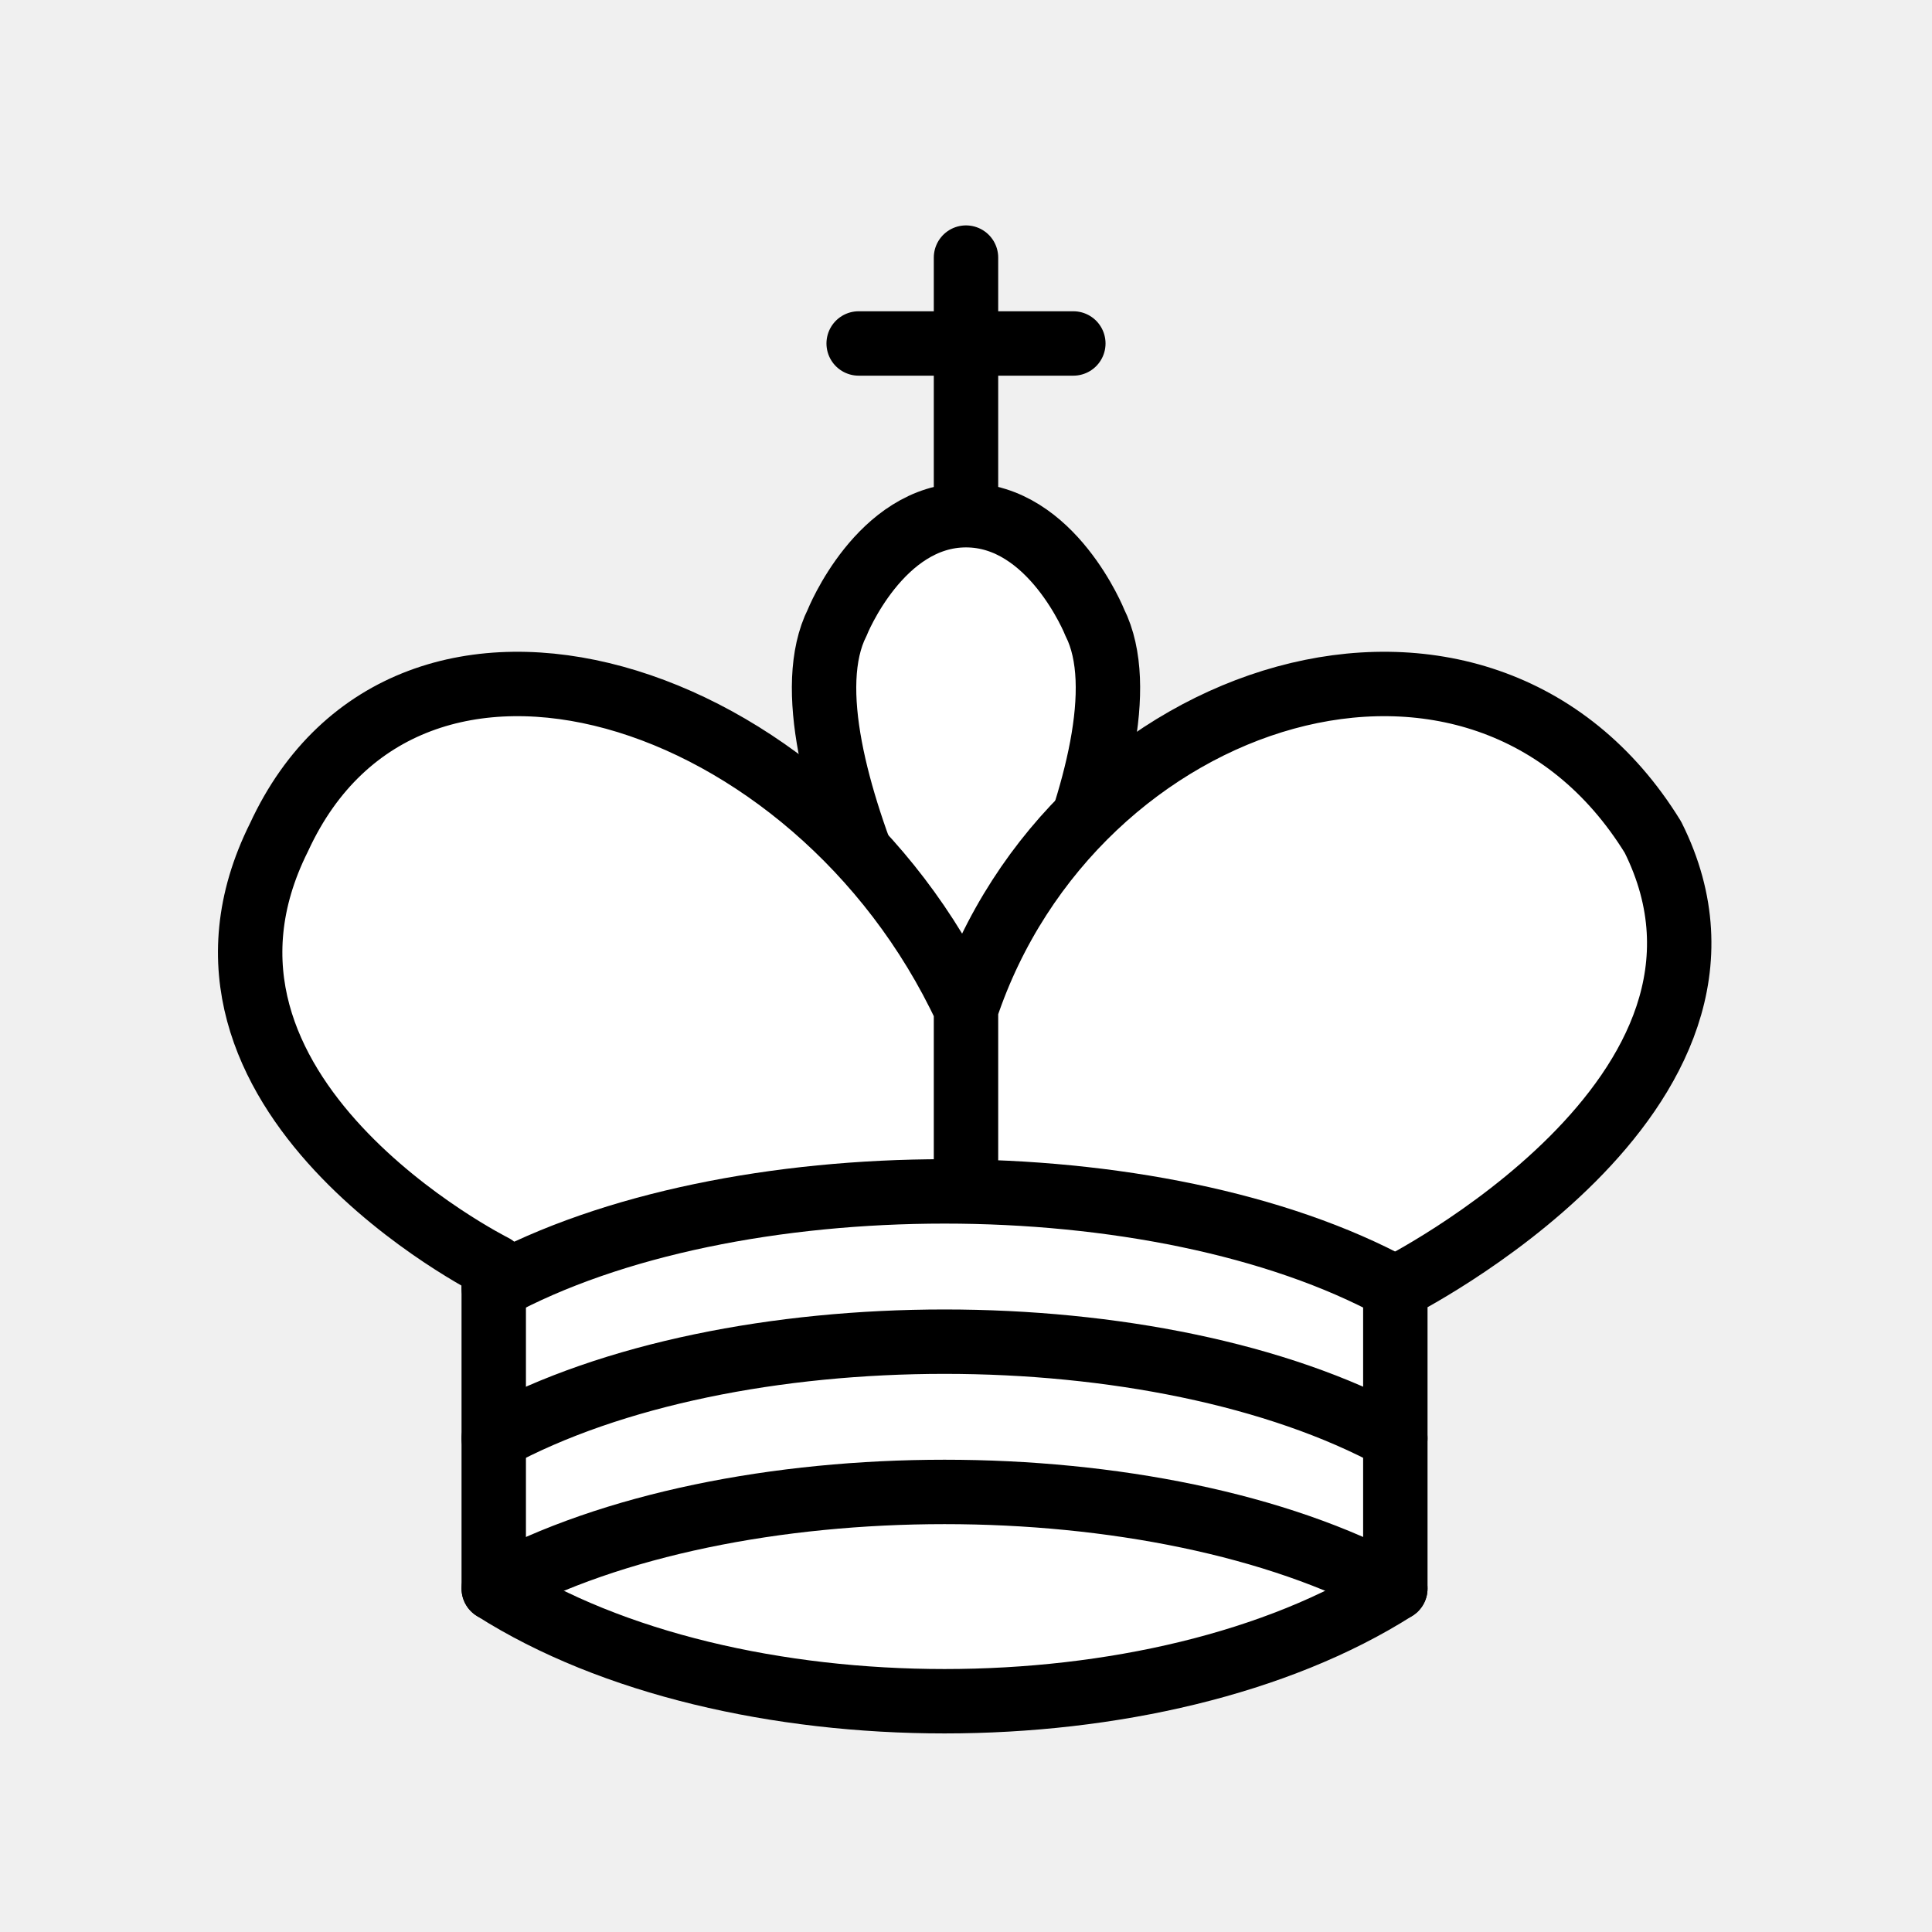
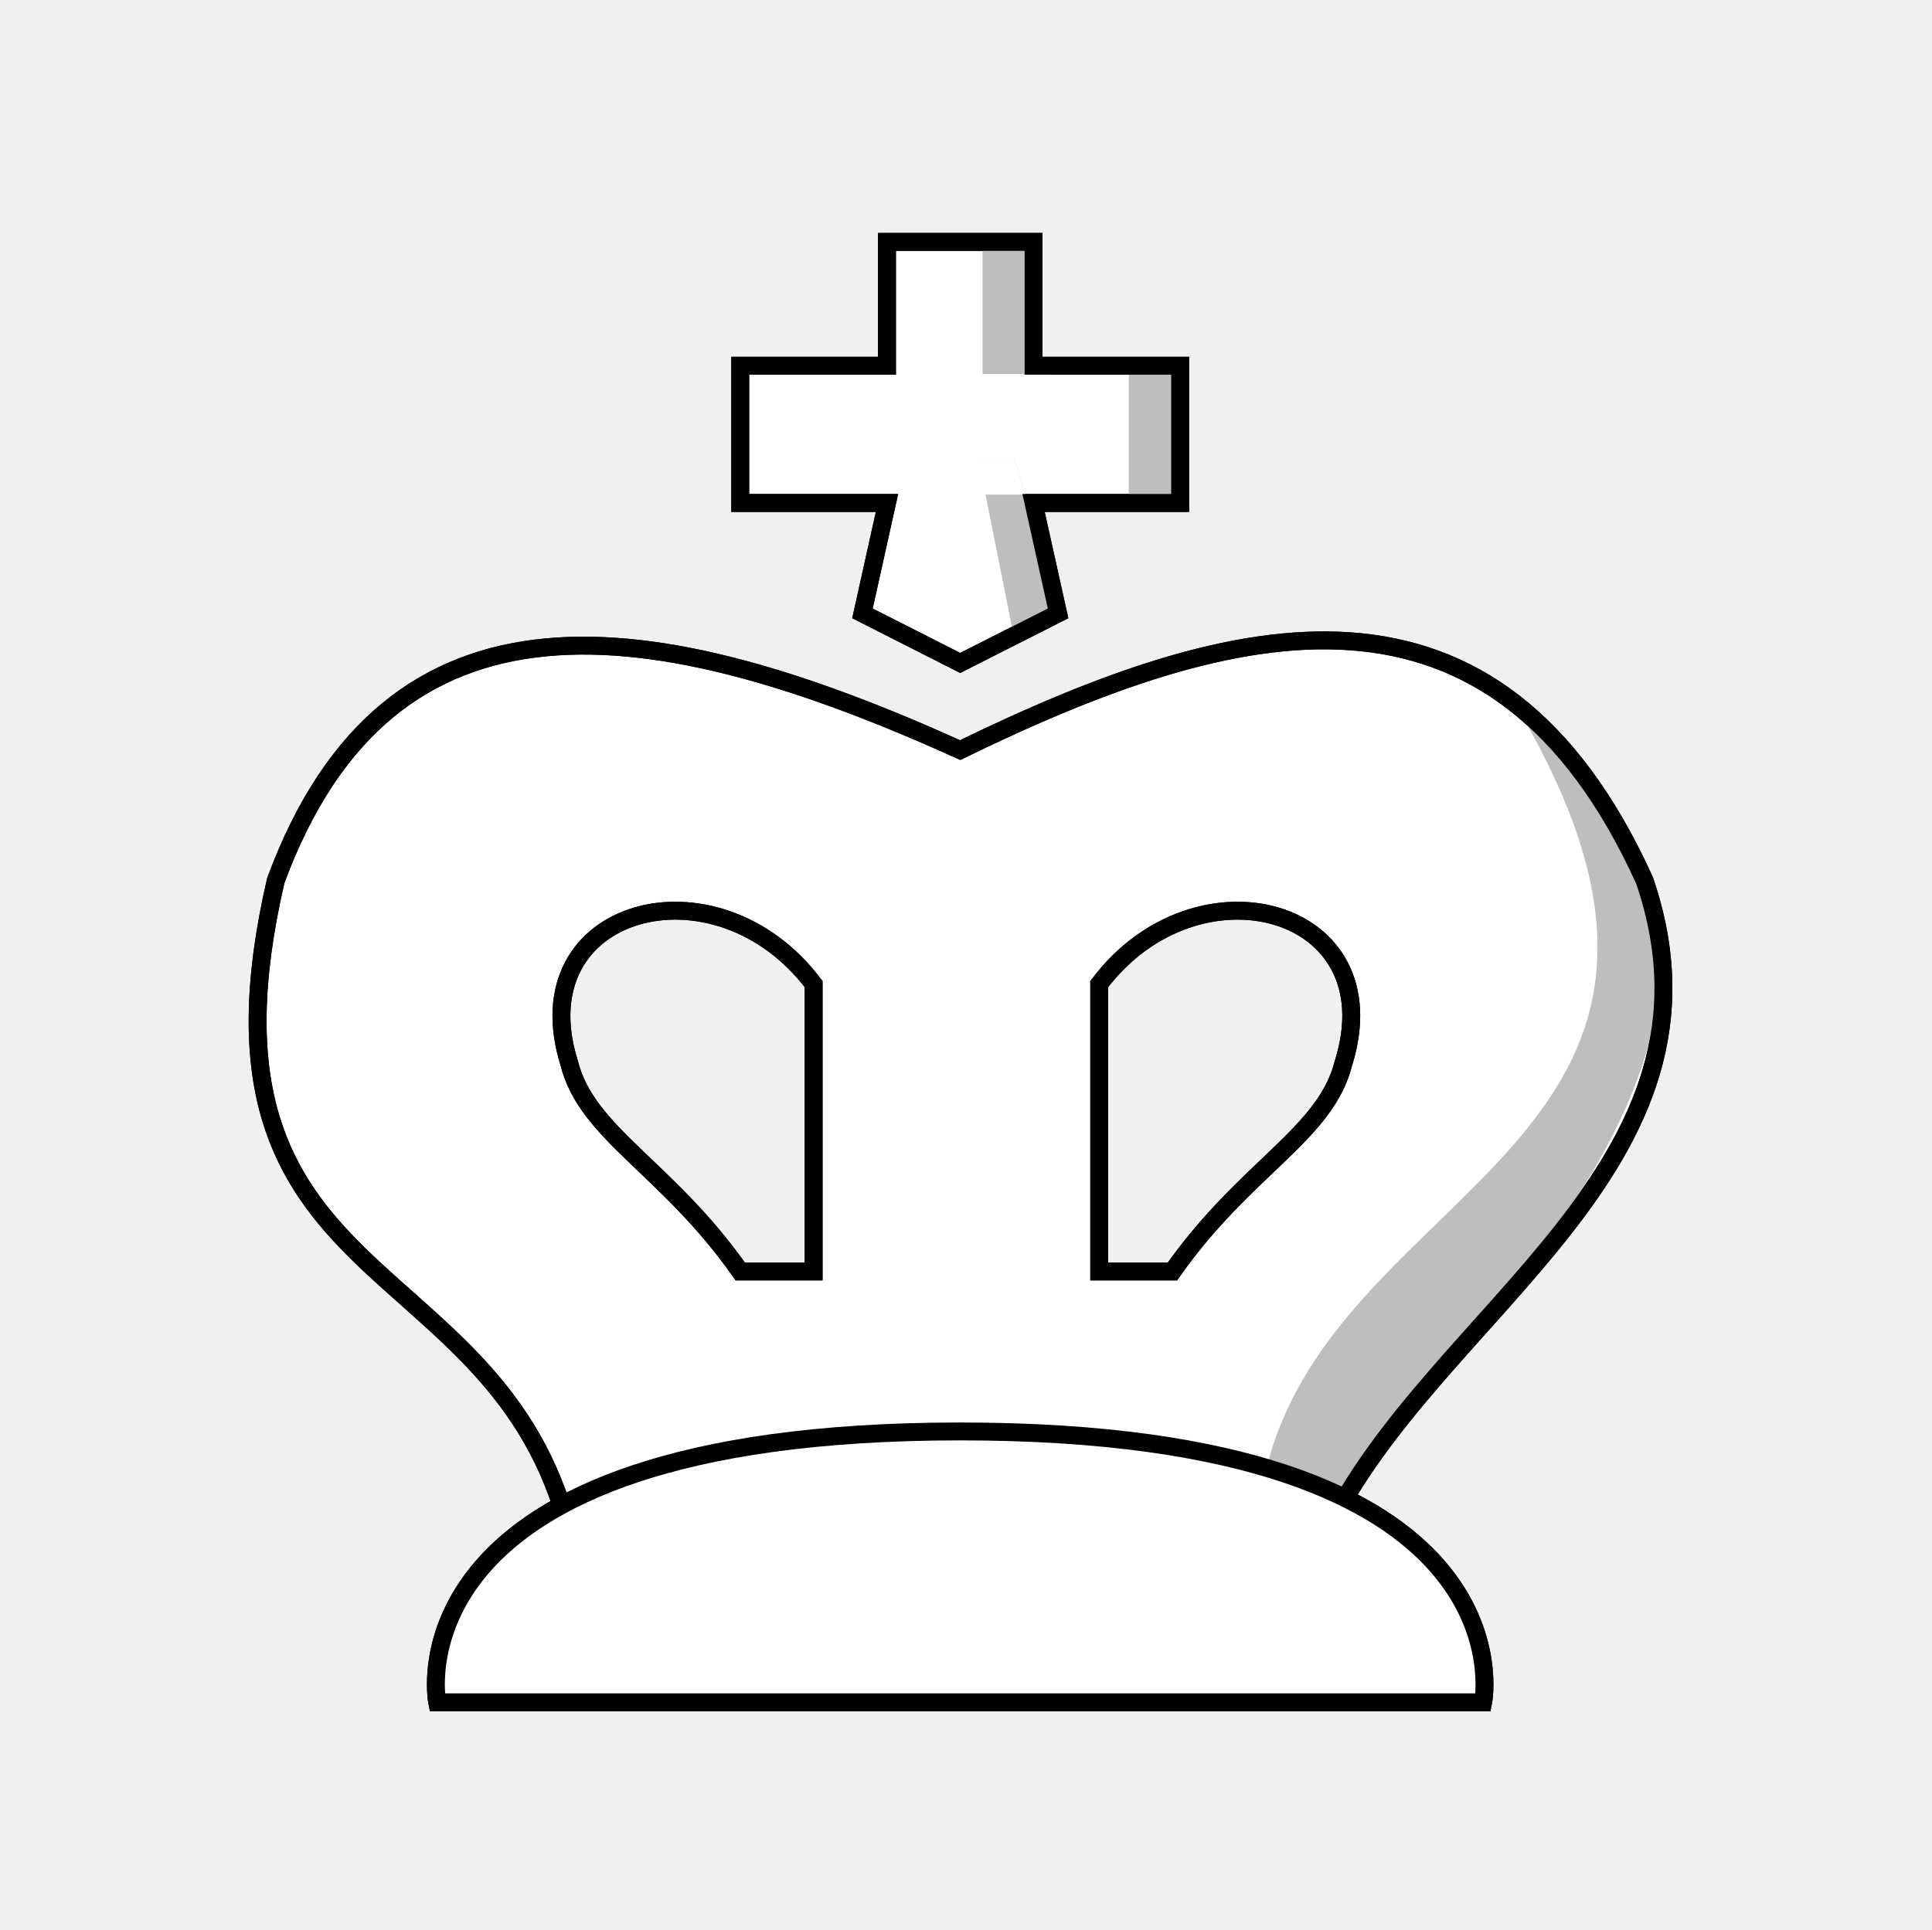
- <svg xmlns="http://www.w3.org/2000/svg" version="1.1" width="45" height="45">
-   <g style="fill:none; fill-opacity:1; fill-rule:evenodd; stroke:#000000; stroke-width:1.5; stroke-linecap:round;stroke-linejoin:round;stroke-miterlimit:4; stroke-dasharray:none; stroke-opacity:1;">
-     <path d="M 22.5,11.63 L 22.5,6" style="fill:none; stroke:#000000; stroke-linejoin:miter;" />
-     <path d="M 20,8 L 25,8" style="fill:none; stroke:#000000; stroke-linejoin:miter;" />
-     <path d="M 22.5,25 C 22.5,25 27,17.5 25.5,14.5 C 25.5,14.5 24.5,12 22.5,12 C 20.5,12 19.5,14.5 19.5,14.5 C 18,17.5 22.5,25 22.5,25" style="fill:#ffffff; stroke:#000000; stroke-linecap:butt; stroke-linejoin:miter;" />
-     <path d="M 11.5,37 C 17,40.5 27,40.5 32.5,37 L 32.5,30 C 32.5,30 41.5,25.5 38.5,19.5 C 34.5,13 25,16 22.5,23.5 L 22.5,27 L 22.5,23.5 C 19,16 9.5,13 6.5,19.5 C 3.5,25.5 11.5,29.5 11.5,29.5 L 11.5,37 z " style="fill:#ffffff; stroke:#000000;" />
-     <path d="M 11.5,30 C 17,27 27,27 32.5,30" style="fill:none; stroke:#000000;" />
-     <path d="M 11.5,33.5 C 17,30.5 27,30.5 32.5,33.5" style="fill:none; stroke:#000000;" />
-     <path d="M 11.5,37 C 17,34 27,34 32.5,37" style="fill:none; stroke:#000000;" />
+ <svg xmlns="http://www.w3.org/2000/svg" viewBox="0 0 107.95 107.84">
+   <defs>
+     <style>.cls-1,.cls-3{fill:#fff;}.cls-1,.cls-4{stroke:#000;stroke-miterlimit:10;}.cls-2{fill:#bfbebe;}.cls-4{fill:none;}</style>
+   </defs>
+   <g id="white">
+     <g id="king_copy_2" data-name="king copy 2">
+       <path class="cls-1" d="M24.43,95.14H82.87S85.89,80,53.65,80,24.43,95.14,24.43,95.14Z" />
+       <path class="cls-1" d="M91.89,49.21c-8.34-18.38-22.74-14.84-38.24-7.29-17.1-7.74-31.86-10-38.24,7.29C10,72.51,27.78,69.53,31.8,85.63H74.14C80.09,73.26,97.35,65.23,91.89,49.21ZM45.46,71.06h-4.1c-4.09-5.83-8.58-7.7-9.56-11.66C29.07,50.66,40,47.75,45.46,55ZM75.07,59.4c-1,4-5.46,5.83-9.56,11.66H61.42V55C66.88,47.75,77.8,50.66,75.07,59.4Z" />
+       <polygon class="cls-1" points="53.65 37.05 48.19 34.28 49.56 28.11 41.36 28.11 41.36 20.44 49.56 20.44 49.56 13.52 57.75 13.52 57.75 20.44 65.94 20.44 65.94 28.11 57.75 28.11 59.12 34.28 53.65 37.05" />
+       <path class="cls-2" d="M84.88,39.72C105,55.84,80.85,74,75.5,83.93A32.77,32.77,0,0,0,70.78,82C74.81,65.92,99,63.9,84.88,39.72Z" />
+       <polygon class="cls-2" points="54.66 25.61 56.67 25.61 59.13 33.77 56.67 35.69 54.66 25.61" />
+       <polygon class="cls-3" points="52.64 25.61 56.67 25.61 57.28 27.64 53.02 27.64 52.64 25.61" />
+       <polygon class="cls-2" points="63.07 20.44 63.07 27.63 65.94 27.63 65.62 20.64 63.07 20.44" />
+       <rect class="cls-2" x="54.9" y="13.52" width="2.72" height="8.06" />
+       <rect class="cls-3" x="54.66" y="20.9" width="4.03" height="1.73" />
+       <path class="cls-4" d="M91.89,49.21c-8.34-18.38-22.74-14.84-38.24-7.29-17.1-7.74-31.86-10-38.24,7.29C10,72.51,27.78,69.53,31.8,85.63H74.14C80.09,73.26,97.35,65.23,91.89,49.21ZM45.46,71.06h-4.1c-4.09-5.83-8.58-7.7-9.56-11.66C29.07,50.66,40,47.75,45.46,55ZM75.07,59.4c-1,4-5.46,5.83-9.56,11.66H61.42V55C66.88,47.75,77.8,50.66,75.07,59.4Z" />
+       <polygon class="cls-4" points="53.65 37.05 48.19 34.28 49.56 28.11 41.36 28.11 41.36 20.44 49.56 20.44 49.56 13.52 57.75 13.52 57.75 20.44 65.94 20.44 65.94 28.11 57.75 28.11 59.12 34.28 53.65 37.05" />
+       <path class="cls-1" d="M24.43,95.14H82.87S85.89,80,53.65,80,24.43,95.14,24.43,95.14Z" />
+     </g>
  </g>
</svg>
